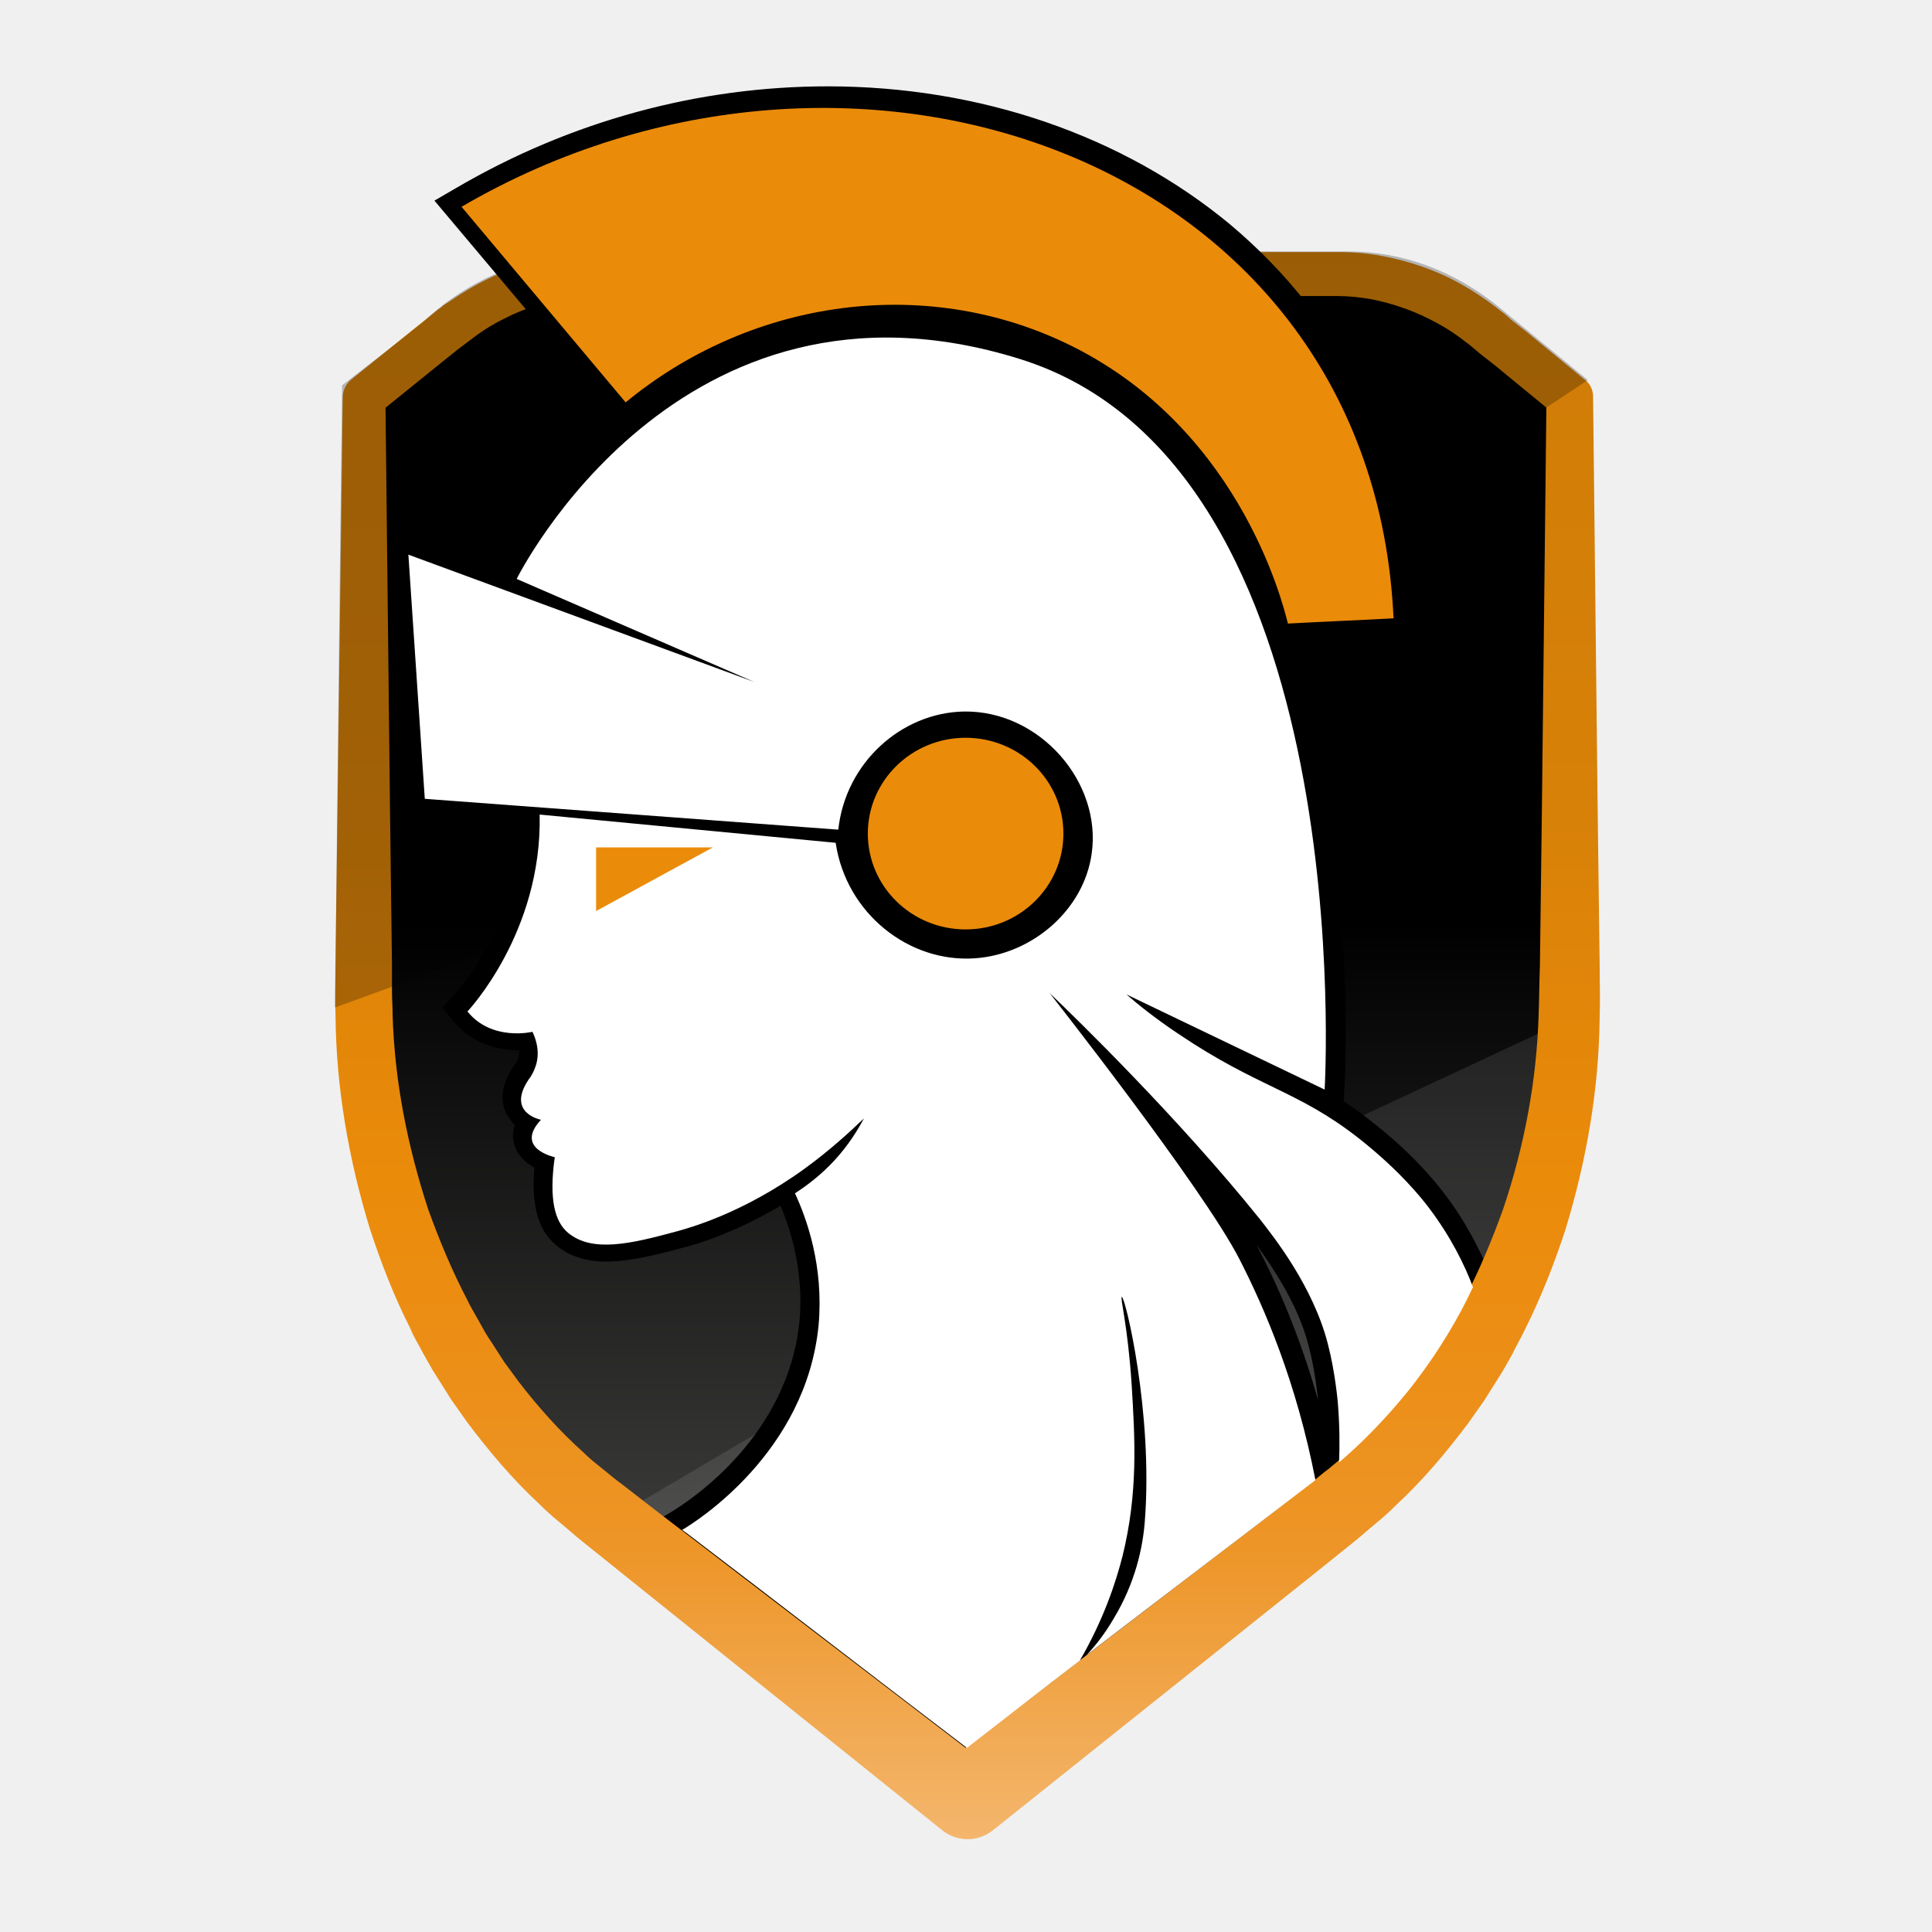
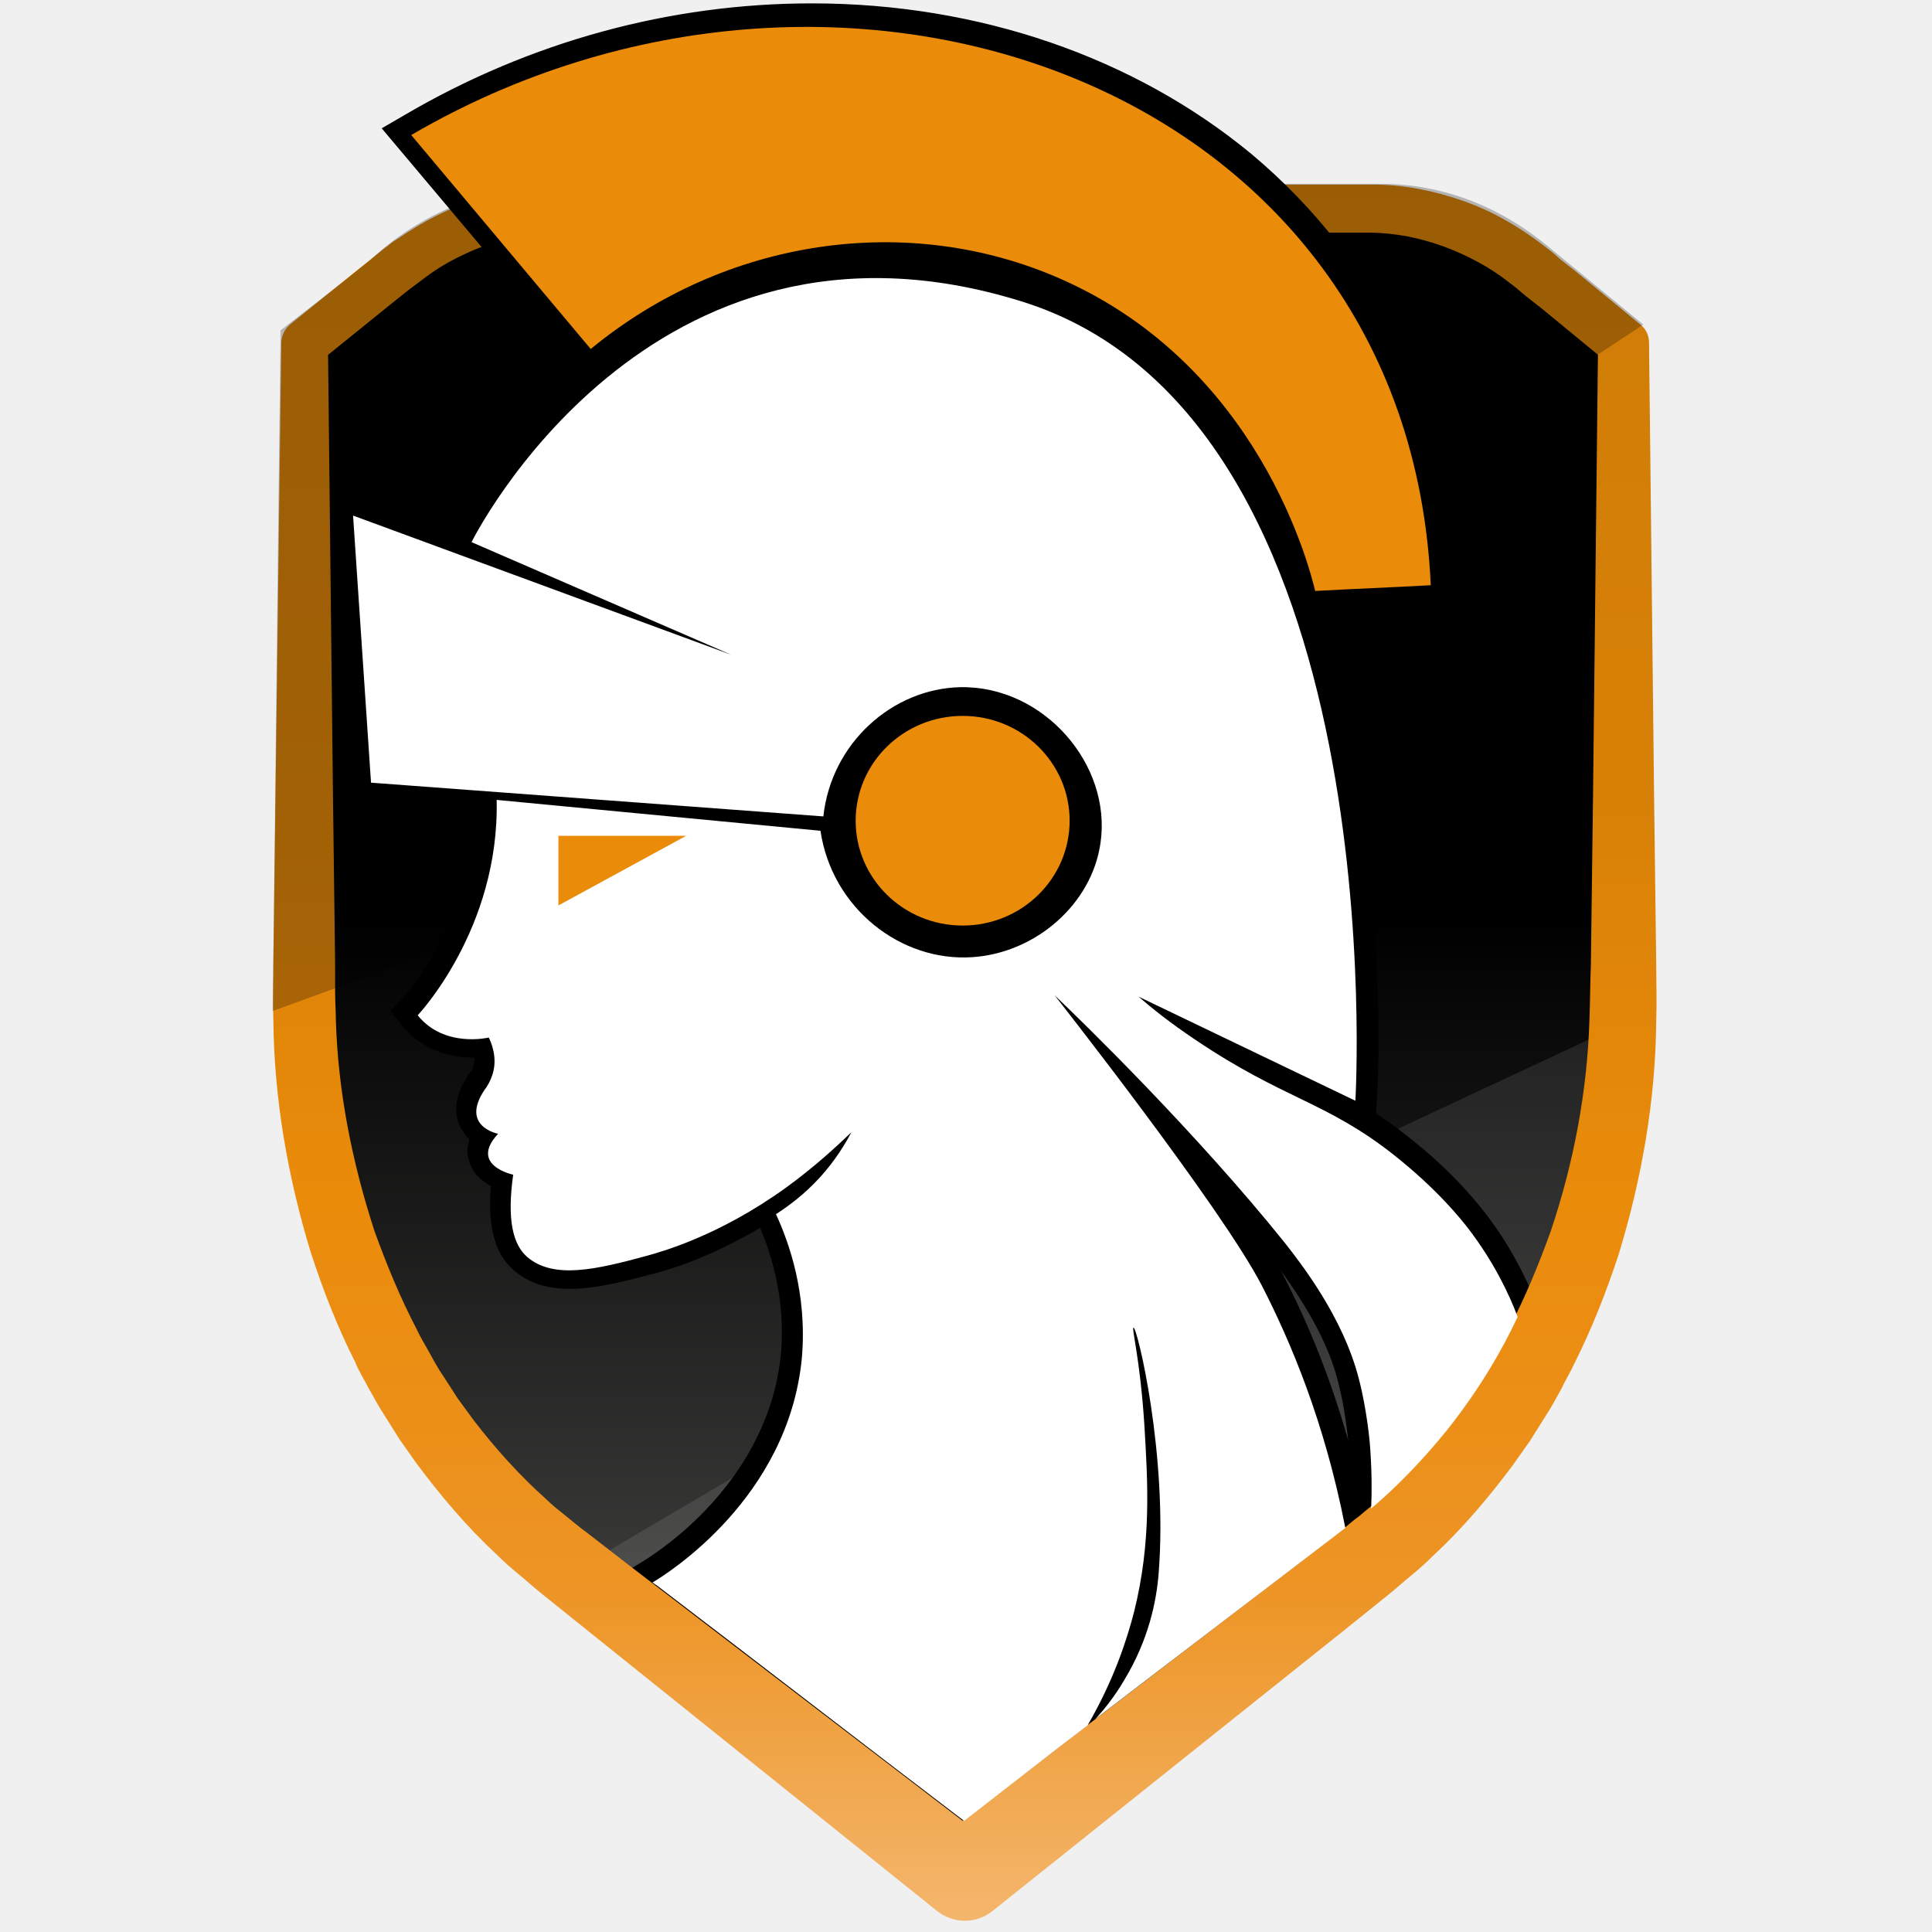
<svg xmlns="http://www.w3.org/2000/svg" width="512" height="512" viewBox="0 0 512 512" fill="none">
-   <path d="M264.074 72.717H355.217C368.958 72.717 382.525 77.762 394.005 86.98L416.443 105.244V264.049C416.443 318.666 393.31 369.629 355.043 399.547L264.248 470.687C264.248 470.687 260.421 473.644 256.594 476.601C252.768 473.644 248.941 470.687 248.941 470.687L158.146 399.547C119.705 369.455 96.746 318.666 96.746 264.049V105.244L119.184 86.98C130.663 77.762 144.057 72.717 157.972 72.717H249.115H264.074Z" fill="url(#paint0_linear_2_226)" />
-   <path opacity="0.1" d="M423.923 266.31C423.923 323.188 399.745 376.413 359.566 407.722L264.422 481.993C264.422 481.993 260.421 485.124 256.421 488.255C252.42 485.124 248.419 481.993 248.419 481.993L153.275 407.722C193.629 383.892 233.983 360.237 274.336 336.407C324.082 312.926 374.003 289.618 423.923 266.31Z" fill="white" />
-   <path d="M395.223 338.668C392.092 330.667 387.918 323.014 382.699 316.23C379.916 312.578 373.829 305.272 363.566 297.271C360.957 295.184 358.522 293.445 356.087 291.879L356.261 288.574C356.435 286.835 358.696 246.133 349.825 201.084C344.607 174.471 336.432 151.859 325.648 134.118C311.907 111.506 293.817 96.547 271.901 89.589C259.204 85.589 246.854 83.675 234.852 83.675C206.326 83.675 179.54 95.329 157.276 117.072C142.491 131.682 134.316 146.293 132.577 149.598L102.486 138.466L107.704 215.694L137.969 217.956C137.447 245.09 120.575 263.527 120.401 263.701L117.27 267.006L120.053 270.485C124.054 275.529 130.316 278.312 137.447 278.312H137.621C137.621 279.008 137.621 279.53 137.447 280.225C137.273 280.921 136.925 281.617 136.403 282.139L136.23 282.313L136.056 282.66C132.403 288.052 132.925 292.227 133.968 294.662C134.664 296.054 135.534 297.271 136.403 298.141C135.708 300.402 135.882 302.141 136.403 303.533C137.273 306.49 139.534 308.229 141.622 309.447C140.752 319.361 142.665 326.145 147.362 329.972C150.84 332.928 155.189 334.32 160.755 334.32C166.669 334.32 173.104 332.755 180.932 330.667C185.28 329.624 195.021 326.493 206.848 319.535C211.023 329.45 212.762 339.886 211.892 349.974C208.936 380.413 183.367 397.285 178.322 400.416L171.713 404.417L177.801 409.113L256.421 469.296L290.338 443.031L291.034 441.814L291.382 442.335L348.782 398.503V399.025L353.826 394.85L354.522 394.329L358 391.372C365.132 385.284 371.567 378.674 377.307 371.369C384.265 362.672 390.005 353.279 394.875 343.191L395.745 341.104L395.223 338.668ZM333.475 330.841C333.301 330.493 333.127 330.145 332.779 329.624C339.911 339.364 344.781 348.409 346.868 356.932C348.434 362.846 349.129 369.455 349.303 371.021C345.303 356.932 340.085 343.539 333.475 330.841Z" fill="black" />
-   <path d="M264.074 66.803H345.129H355.217C358.87 66.803 362.697 67.151 366.349 67.847C373.655 69.239 380.786 71.674 387.222 75.326C390.353 77.066 393.484 79.153 396.441 81.414C398.006 82.632 399.224 83.501 400.441 84.719L404.442 87.85L420.096 100.721C421.488 101.765 422.183 103.504 422.183 105.07V105.244L423.401 214.651L423.749 241.959L423.923 255.7C423.923 260.222 424.097 264.745 423.923 269.615C423.749 288.574 420.444 307.533 414.878 325.797C411.921 334.842 408.442 343.713 404.094 352.409C403.05 354.671 401.833 356.584 400.789 358.845C399.571 360.932 398.528 363.02 397.136 365.107L393.31 371.195L389.135 377.109C383.395 384.762 377.133 392.241 370.002 398.851C368.263 400.59 366.523 402.156 364.61 403.721C362.697 405.287 360.783 407.026 359.044 408.417L348.434 416.94L263.03 485.124C259.03 488.255 253.638 488.081 249.811 485.124L164.407 416.592L153.797 408.07C152.058 406.678 150.145 404.939 148.231 403.373C146.318 401.808 144.579 400.242 142.839 398.503C135.708 391.893 129.446 384.414 123.706 376.761L119.532 370.847L115.705 364.759C114.313 362.672 113.27 360.584 112.052 358.497C111.009 356.41 109.617 354.323 108.747 352.062C104.399 343.539 100.92 334.494 97.963 325.449C92.397 307.186 89.092 288.226 88.918 269.267C88.745 264.397 88.918 259.874 88.918 255.352L89.092 241.611L89.44 214.303L90.832 105.244C90.832 103.504 91.701 101.765 92.919 100.721L110.139 86.806L114.487 83.328C115.183 82.806 115.879 82.11 116.748 81.588C117.444 80.892 118.314 80.371 119.184 79.849C122.488 77.588 125.967 75.5 129.62 73.761C136.925 70.282 144.753 68.021 152.928 67.325C154.841 67.151 157.102 67.151 158.841 67.151H164.407H175.54H264.074V66.803ZM264.074 78.631H175.366H164.234H158.668C156.754 78.631 155.363 78.631 153.623 78.805C147.014 79.327 140.404 81.066 134.49 84.023C131.533 85.415 128.576 87.154 125.793 89.241C125.098 89.763 124.402 90.285 123.706 90.807C123.01 91.329 122.315 91.85 121.619 92.372L117.27 95.851L100.05 109.766L102.138 105.244L103.355 214.651L103.703 241.959L103.877 255.7V262.484C103.877 264.745 104.051 266.832 104.051 269.093C104.573 286.661 108.052 303.881 113.444 320.405C116.401 328.58 119.705 336.581 123.706 344.234C124.576 346.148 125.793 348.061 126.837 349.974C127.881 351.888 128.924 353.801 130.142 355.54L133.62 360.932L137.447 366.15C142.665 372.934 148.405 379.37 154.841 385.11C156.406 386.675 157.972 387.893 159.711 389.284C161.451 390.676 162.842 391.893 164.755 393.285L175.54 401.634L262.508 468.252H249.289L336.258 401.634L347.042 393.285C348.955 391.893 350.347 390.502 352.086 389.284C353.652 387.893 355.391 386.675 356.957 385.11C363.392 379.544 368.958 372.934 374.35 366.15L378.177 360.932L381.656 355.54C382.873 353.801 383.917 351.888 384.961 349.974C386.004 348.061 387.222 346.322 388.092 344.234C392.092 336.581 395.397 328.58 398.354 320.405C403.92 303.881 407.225 286.487 407.747 269.093C407.92 264.745 407.92 260.222 408.094 255.7L408.268 241.959L408.616 214.651L409.834 105.244L411.921 109.766L396.267 96.895L392.266 93.764C391.048 92.72 389.657 91.503 388.439 90.633C386.004 88.72 383.395 86.98 380.786 85.589C375.394 82.632 369.654 80.545 363.566 79.327C360.609 78.805 357.478 78.457 354.522 78.457H344.433H264.074V78.631Z" fill="url(#paint1_linear_2_226)" />
-   <path opacity="0.25" d="M262.682 66.63H357.305C371.741 66.63 385.656 71.848 397.484 81.588L420.792 100.721C369.654 134.465 318.516 168.209 267.379 202.127C207.892 223.696 148.231 245.438 88.745 267.006C89.44 212.042 89.962 157.077 90.658 102.113C97.789 96.547 105.095 90.981 112.226 85.241C116.227 81.414 123.01 76.022 132.577 72.022C140.578 68.717 147.709 67.499 152.754 67.151C184.062 66.978 215.371 66.804 246.68 66.63H262.682Z" fill="black" />
-   <path d="M333.823 323.014C337.65 327.884 348.086 341.103 351.912 356.236C353.826 363.541 354.522 371.543 354.522 371.543C355.043 377.804 355.043 383.196 354.869 387.545C360.609 382.675 367.045 376.239 373.481 368.238C381.308 358.323 386.7 348.931 390.353 341.103C388.265 335.537 384.613 327.884 378.525 319.883C376.786 317.622 371.046 310.316 360.261 301.793C343.911 288.922 333.649 288.4 312.255 273.963C305.993 269.789 301.297 265.962 298.514 263.527L351.043 288.748C351.043 288.748 360.957 123.507 270.336 95.155C179.714 66.803 136.925 153.425 136.925 153.425L199.891 180.733L108.226 146.989L112.574 211.694L222.155 219.869C224.068 202.127 238.853 188.908 255.377 188.56C275.554 188.212 292.078 207.345 289.295 226.304C287.208 241.089 273.64 252.917 258.334 253.961C240.94 255.178 224.242 242.133 221.459 223.348L143.013 215.868C143.709 247.177 123.88 268.05 123.88 268.05C130.316 276.051 141.1 273.442 141.1 273.442C141.622 274.485 143.361 278.312 141.969 282.486C141.448 284.052 140.752 285.269 140.056 286.139C134.142 295.01 143.361 296.749 143.361 296.749C136.23 304.403 147.014 306.664 147.014 306.664C145.448 317.796 147.014 323.71 150.492 326.667C156.928 332.059 167.19 329.624 179.366 326.319C182.497 325.449 196.76 321.622 213.11 309.795C220.068 304.75 225.286 299.88 228.938 296.401C227.373 299.358 224.938 303.359 221.285 307.36C217.458 311.534 213.632 314.317 210.675 316.23C213.806 323.014 218.328 335.537 216.937 351.192C213.632 384.936 184.584 403.199 180.758 405.46C181.106 405.634 181.453 405.982 181.801 406.156C206.674 425.115 231.374 444.249 256.247 463.208C266.161 455.555 276.076 447.727 286.164 440.074C292.6 428.942 295.731 419.202 297.47 412.418C301.644 395.546 300.775 381.283 299.905 367.02C298.861 351.018 296.774 343.886 297.296 343.713C298.166 343.539 305.645 374.499 303.384 403.199C302.862 409.983 300.949 419.375 295.035 429.116C292.6 433.291 289.991 436.421 288.077 438.509C308.254 423.028 328.431 407.722 348.608 392.241C343.563 366.324 335.214 346.843 328.431 333.624C318.69 314.665 278.163 263.179 278.163 263.179C285.12 269.789 312.429 296.401 333.823 323.014Z" fill="white" />
-   <path d="M255.899 246.307C270.212 246.307 281.815 234.938 281.815 220.912C281.815 206.887 270.212 195.517 255.899 195.517C241.585 195.517 229.982 206.887 229.982 220.912C229.982 234.938 241.585 246.307 255.899 246.307Z" fill="#EB8B0A" />
-   <path d="M157.972 224.565V241.437L188.933 224.565H157.972Z" fill="#EB8B0A" />
-   <path d="M375.742 163.339C373.829 121.246 356.435 85.415 325.822 59.672C297.47 36.191 259.725 23.145 219.372 23.145C185.106 23.145 151.188 32.364 120.923 50.105L115.531 53.236L166.321 113.593L170.321 110.288C189.802 94.46 213.98 85.589 238.331 85.589C252.594 85.589 266.161 88.372 279.032 94.112C323.213 113.593 335.562 157.425 337.649 165.948L338.693 170.123L376.09 168.209L375.742 163.339Z" fill="black" stroke="black" stroke-width="0.526" stroke-miterlimit="10" />
-   <path d="M122.314 54.802C225.981 -5.728 363.74 41.931 369.306 163.861C359.914 164.383 350.695 164.731 341.302 165.252C339.911 159.513 327.735 110.984 279.902 89.763C242.679 73.239 198.325 79.849 165.799 106.635L122.314 54.802Z" fill="#EB8B0A" />
+   <path d="M264.053 55.386H363.757C378.789 55.386 393.63 60.904 406.188 70.988L430.734 90.967V264.688C430.734 324.434 405.427 380.185 363.567 412.912L264.243 490.735C264.243 490.735 260.057 493.969 255.871 497.204C251.685 493.969 247.499 490.735 247.499 490.735L148.175 412.912C106.125 379.995 81.008 324.434 81.008 264.688V90.967L105.554 70.988C118.112 60.904 132.763 55.386 147.985 55.386H247.689H264.053Z" fill="url(#paint0_linear_5_19)" />
+   <path opacity="0.1" d="M438.915 267.162C438.915 329.382 412.467 387.606 368.514 421.855L264.433 503.103C264.433 503.103 260.057 506.528 255.681 509.953C251.304 506.528 246.928 503.103 246.928 503.103L142.848 421.855C186.991 395.788 231.135 369.91 275.279 343.843C329.698 318.155 384.307 292.659 438.915 267.162Z" fill="white" />
+   <path d="M407.52 346.316C404.095 337.563 399.529 329.191 393.82 321.771C390.776 317.775 384.116 309.783 372.89 301.031C370.036 298.747 367.372 296.845 364.708 295.132L364.898 291.517C365.089 289.614 367.562 245.09 357.858 195.809C352.15 166.696 343.207 141.961 331.41 122.553C316.378 97.817 296.59 81.453 272.615 73.842C258.725 69.466 245.215 67.373 232.087 67.373C200.881 67.373 171.579 80.121 147.224 103.906C131.051 119.889 122.108 135.872 120.205 139.487L87.287 127.31L92.996 211.792L126.103 214.265C125.533 243.948 107.076 264.117 106.886 264.308L103.461 267.923L106.505 271.728C110.881 277.246 117.731 280.291 125.533 280.291H125.723C125.723 281.052 125.723 281.623 125.533 282.384C125.342 283.145 124.962 283.906 124.391 284.477L124.201 284.667L124.01 285.047C120.015 290.946 120.585 295.513 121.727 298.176C122.488 299.699 123.44 301.031 124.391 301.982C123.63 304.456 123.82 306.358 124.391 307.88C125.342 311.115 127.816 313.018 130.099 314.35C129.148 325.195 131.241 332.616 136.378 336.802C140.184 340.037 144.941 341.559 151.029 341.559C157.499 341.559 164.539 339.847 173.101 337.563C177.858 336.422 188.514 332.997 201.452 325.386C206.019 336.231 207.922 347.648 206.97 358.684C203.736 391.982 175.765 410.439 170.247 413.864L163.017 418.24L169.676 423.377L255.681 489.213L292.784 460.481L293.545 459.149L293.926 459.72L356.717 411.771V412.341L362.235 407.775L362.996 407.204L366.801 403.969C374.603 397.31 381.643 390.079 387.922 382.088C395.533 372.574 401.812 362.299 407.14 351.263L408.091 348.98L407.52 346.316ZM339.972 337.754C339.782 337.373 339.592 336.993 339.211 336.422C347.013 347.077 352.34 356.971 354.624 366.295C356.336 372.764 357.097 379.995 357.287 381.707C352.911 366.295 347.203 351.644 339.972 337.754Z" fill="black" />
+   <path d="M264.053 48.916H352.721H363.757C367.753 48.916 371.939 49.297 375.934 50.058C383.926 51.58 391.727 54.244 398.767 58.24C402.192 60.142 405.617 62.426 408.852 64.899C410.565 66.231 411.896 67.183 413.228 68.514L417.605 71.939L434.729 86.02C436.252 87.161 437.013 89.064 437.013 90.777V90.967L438.345 210.65L438.725 240.523L438.915 255.555C438.915 260.502 439.106 265.449 438.915 270.777C438.725 291.517 435.11 312.257 429.021 332.236C425.786 342.13 421.981 351.834 417.224 361.348C416.082 363.821 414.751 365.914 413.609 368.388C412.277 370.671 411.135 372.954 409.613 375.238L405.427 381.897L400.86 388.367C394.581 396.739 387.732 404.921 379.93 412.151C378.027 414.054 376.125 415.766 374.032 417.479C371.939 419.191 369.846 421.094 367.943 422.616L356.336 431.94L262.911 506.528C258.535 509.952 252.636 509.762 248.45 506.528L155.025 431.559L143.418 422.236C141.516 420.713 139.423 418.811 137.33 417.098C135.237 415.386 133.334 413.673 131.431 411.771C123.63 404.54 116.78 396.358 110.501 387.986L105.934 381.517L101.748 374.857C100.226 372.574 99.084 370.291 97.752 368.007C96.611 365.724 95.088 363.441 94.137 360.967C89.38 351.644 85.575 341.749 82.34 331.855C76.251 311.876 72.636 291.136 72.446 270.396C72.256 265.069 72.446 260.121 72.446 255.174L72.636 240.142L73.017 210.269L74.539 90.967C74.539 89.064 75.49 87.161 76.822 86.02L95.659 70.798L100.416 66.992C101.177 66.421 101.938 65.66 102.89 65.09C103.651 64.328 104.602 63.758 105.554 63.187C109.169 60.713 112.974 58.43 116.97 56.527C124.962 52.722 133.524 50.248 142.467 49.487C144.56 49.297 147.034 49.297 148.936 49.297H155.025H167.203H264.053V48.916ZM264.053 61.855H167.013H154.835H148.746C146.653 61.855 145.131 61.855 143.228 62.045C135.998 62.616 128.767 64.519 122.298 67.753C119.063 69.275 115.829 71.178 112.784 73.462C112.023 74.032 111.262 74.603 110.501 75.174C109.74 75.745 108.979 76.316 108.218 76.887L103.461 80.692L84.623 95.914L86.907 90.967L88.239 210.65L88.619 240.523L88.809 255.555V262.975C88.809 265.449 89 267.732 89 270.206C89.571 289.424 93.376 308.261 99.275 326.337C102.509 335.28 106.125 344.033 110.501 352.405C111.452 354.498 112.784 356.591 113.926 358.684C115.067 360.777 116.209 362.87 117.541 364.773L121.347 370.671L125.533 376.379C131.241 383.8 137.52 390.84 144.56 397.119C146.273 398.832 147.985 400.164 149.888 401.686C151.791 403.208 153.313 404.54 155.406 406.062L167.203 415.195L262.34 488.071H247.879L343.017 415.195L354.814 406.062C356.907 404.54 358.429 403.018 360.332 401.686C362.044 400.164 363.947 398.832 365.66 397.119C372.7 391.031 378.789 383.8 384.687 376.379L388.873 370.671L392.679 364.773C394.011 362.87 395.152 360.777 396.294 358.684C397.436 356.591 398.767 354.688 399.719 352.405C404.095 344.033 407.71 335.28 410.945 326.337C417.034 308.261 420.649 289.233 421.22 270.206C421.41 265.449 421.41 260.502 421.601 255.555L421.791 240.523L422.171 210.65L423.503 90.967L425.786 95.914L408.662 81.834L404.285 78.409C402.953 77.267 401.431 75.935 400.099 74.984C397.436 72.891 394.581 70.988 391.727 69.466C385.829 66.231 379.55 63.948 372.89 62.616C369.655 62.045 366.23 61.665 362.996 61.665H351.96H264.053V61.855Z" fill="url(#paint1_linear_5_19)" />
+   <path opacity="0.25" d="M262.531 48.726H366.04C381.833 48.726 397.055 54.434 409.994 65.09L435.491 86.02C379.55 122.933 323.609 159.847 267.668 196.95C202.594 220.544 137.33 244.329 72.255 267.923C73.017 207.796 73.588 147.669 74.349 87.542C82.15 81.453 90.141 75.365 97.943 69.085C102.319 64.9 109.74 59.001 120.205 54.625C128.957 51.009 136.759 49.678 142.277 49.297C176.526 49.107 210.776 48.916 245.025 48.726H262.531Z" fill="black" />
+   <path d="M340.353 329.191C344.539 334.519 355.956 348.98 360.142 365.534C362.235 373.525 362.996 382.278 362.996 382.278C363.567 389.128 363.567 395.026 363.376 399.783C369.655 394.456 376.696 387.415 383.736 378.663C392.298 367.817 398.197 357.542 402.192 348.98C399.909 342.891 395.913 334.519 389.254 325.766C387.351 323.293 381.072 315.301 369.275 305.978C351.389 291.897 340.163 291.327 316.759 275.534C309.909 270.967 304.772 266.781 301.727 264.117L359.19 291.707C359.19 291.707 370.036 110.946 270.903 79.931C171.769 48.916 124.962 143.673 124.962 143.673L193.841 173.546L93.566 136.633L98.323 207.415L218.196 216.358C220.289 196.95 236.463 182.489 254.539 182.109C276.611 181.728 294.687 202.658 291.643 223.398C289.359 239.572 274.518 252.51 257.774 253.652C238.746 254.984 220.48 240.713 217.435 220.164L131.621 211.982C132.382 246.231 110.691 269.064 110.691 269.064C117.731 277.817 129.528 274.963 129.528 274.963C130.099 276.105 132.002 280.291 130.48 284.857C129.909 286.57 129.148 287.902 128.387 288.853C121.917 298.557 132.002 300.46 132.002 300.46C124.201 308.832 135.998 311.305 135.998 311.305C134.285 323.483 135.998 329.952 139.803 333.187C146.843 339.086 158.07 336.422 171.389 332.806C174.814 331.855 190.416 327.669 208.302 314.73C215.913 309.212 221.621 303.885 225.617 300.079C223.905 303.314 221.241 307.69 217.245 312.067C213.059 316.633 208.873 319.677 205.638 321.77C209.063 329.191 214.01 342.891 212.488 360.016C208.873 396.929 177.097 416.908 172.911 419.382C173.292 419.572 173.672 419.952 174.053 420.143C201.262 440.883 228.281 461.813 255.49 482.553C266.336 474.181 277.182 465.618 288.218 457.246C295.258 445.069 298.683 434.413 300.586 426.993C305.152 408.536 304.201 392.933 303.249 377.331C302.108 359.825 299.824 352.024 300.395 351.834C301.347 351.644 309.528 385.513 307.055 416.908C306.484 424.329 304.391 434.604 297.922 445.259C295.258 449.826 292.404 453.25 290.311 455.534C312.383 438.599 334.455 421.855 356.526 404.921C351.008 376.57 341.875 355.259 334.455 340.798C323.799 320.058 279.465 263.737 279.465 263.737C287.076 270.967 316.949 300.079 340.353 329.191Z" fill="white" />
+   <path d="M255.11 245.28C270.768 245.28 283.461 232.842 283.461 217.5C283.461 202.157 270.768 189.72 255.11 189.72C239.452 189.72 226.759 202.157 226.759 217.5C226.759 232.842 239.452 245.28 255.11 245.28Z" fill="#EB8B0A" />
+   <path d="M147.985 221.495V239.952L181.854 221.495H147.985Z" fill="#EB8B0A" />
+   <path d="M386.209 154.519C384.116 108.472 365.089 69.276 331.6 41.115C300.586 15.428 259.296 1.157 215.152 1.157C177.668 1.157 140.564 11.242 107.456 30.65L101.558 34.075L157.118 100.1L161.495 96.485C182.805 79.17 209.254 69.466 235.892 69.466C251.495 69.466 266.336 72.51 280.416 78.789C328.746 100.1 342.256 148.05 344.539 157.373L345.681 161.94L386.59 159.847L386.209 154.519Z" fill="black" stroke="black" stroke-width="0.526" stroke-miterlimit="10" />
+   <path d="M108.979 35.787C222.383 -30.428 373.08 21.707 379.169 155.09C368.894 155.661 358.81 156.041 348.535 156.612C347.013 150.333 333.693 97.246 281.368 74.033C240.649 55.957 192.129 63.187 156.547 92.489L108.979 35.787Z" fill="#EB8B0A" />
  <defs>
-     <linearGradient id="paint0_linear_2_226" x1="256.528" y1="476.783" x2="256.528" y2="72.719" gradientUnits="userSpaceOnUse">
+     <linearGradient id="paint0_linear_5_19" x1="255.798" y1="497.404" x2="255.798" y2="55.388" gradientUnits="userSpaceOnUse">
      <stop stop-color="white" />
      <stop offset="0.059" stop-color="#A5A5A4" />
      <stop offset="0.142" stop-color="#3F3F3E" />
      <stop offset="0.575" />
    </linearGradient>
-     <linearGradient id="paint1_linear_2_226" x1="256.528" y1="487.494" x2="256.528" y2="62.085" gradientUnits="userSpaceOnUse">
+     <linearGradient id="paint1_linear_5_19" x1="255.798" y1="509.12" x2="255.798" y2="43.755" gradientUnits="userSpaceOnUse">
      <stop stop-color="#F4B66D" />
      <stop offset="0.182" stop-color="#ED9527" />
      <stop offset="0.288" stop-color="#EC8F18" />
      <stop offset="0.408" stop-color="#EB8B0A" />
      <stop offset="0.634" stop-color="#D88108" />
      <stop offset="1" stop-color="#CE7C07" />
    </linearGradient>
  </defs>
</svg>
